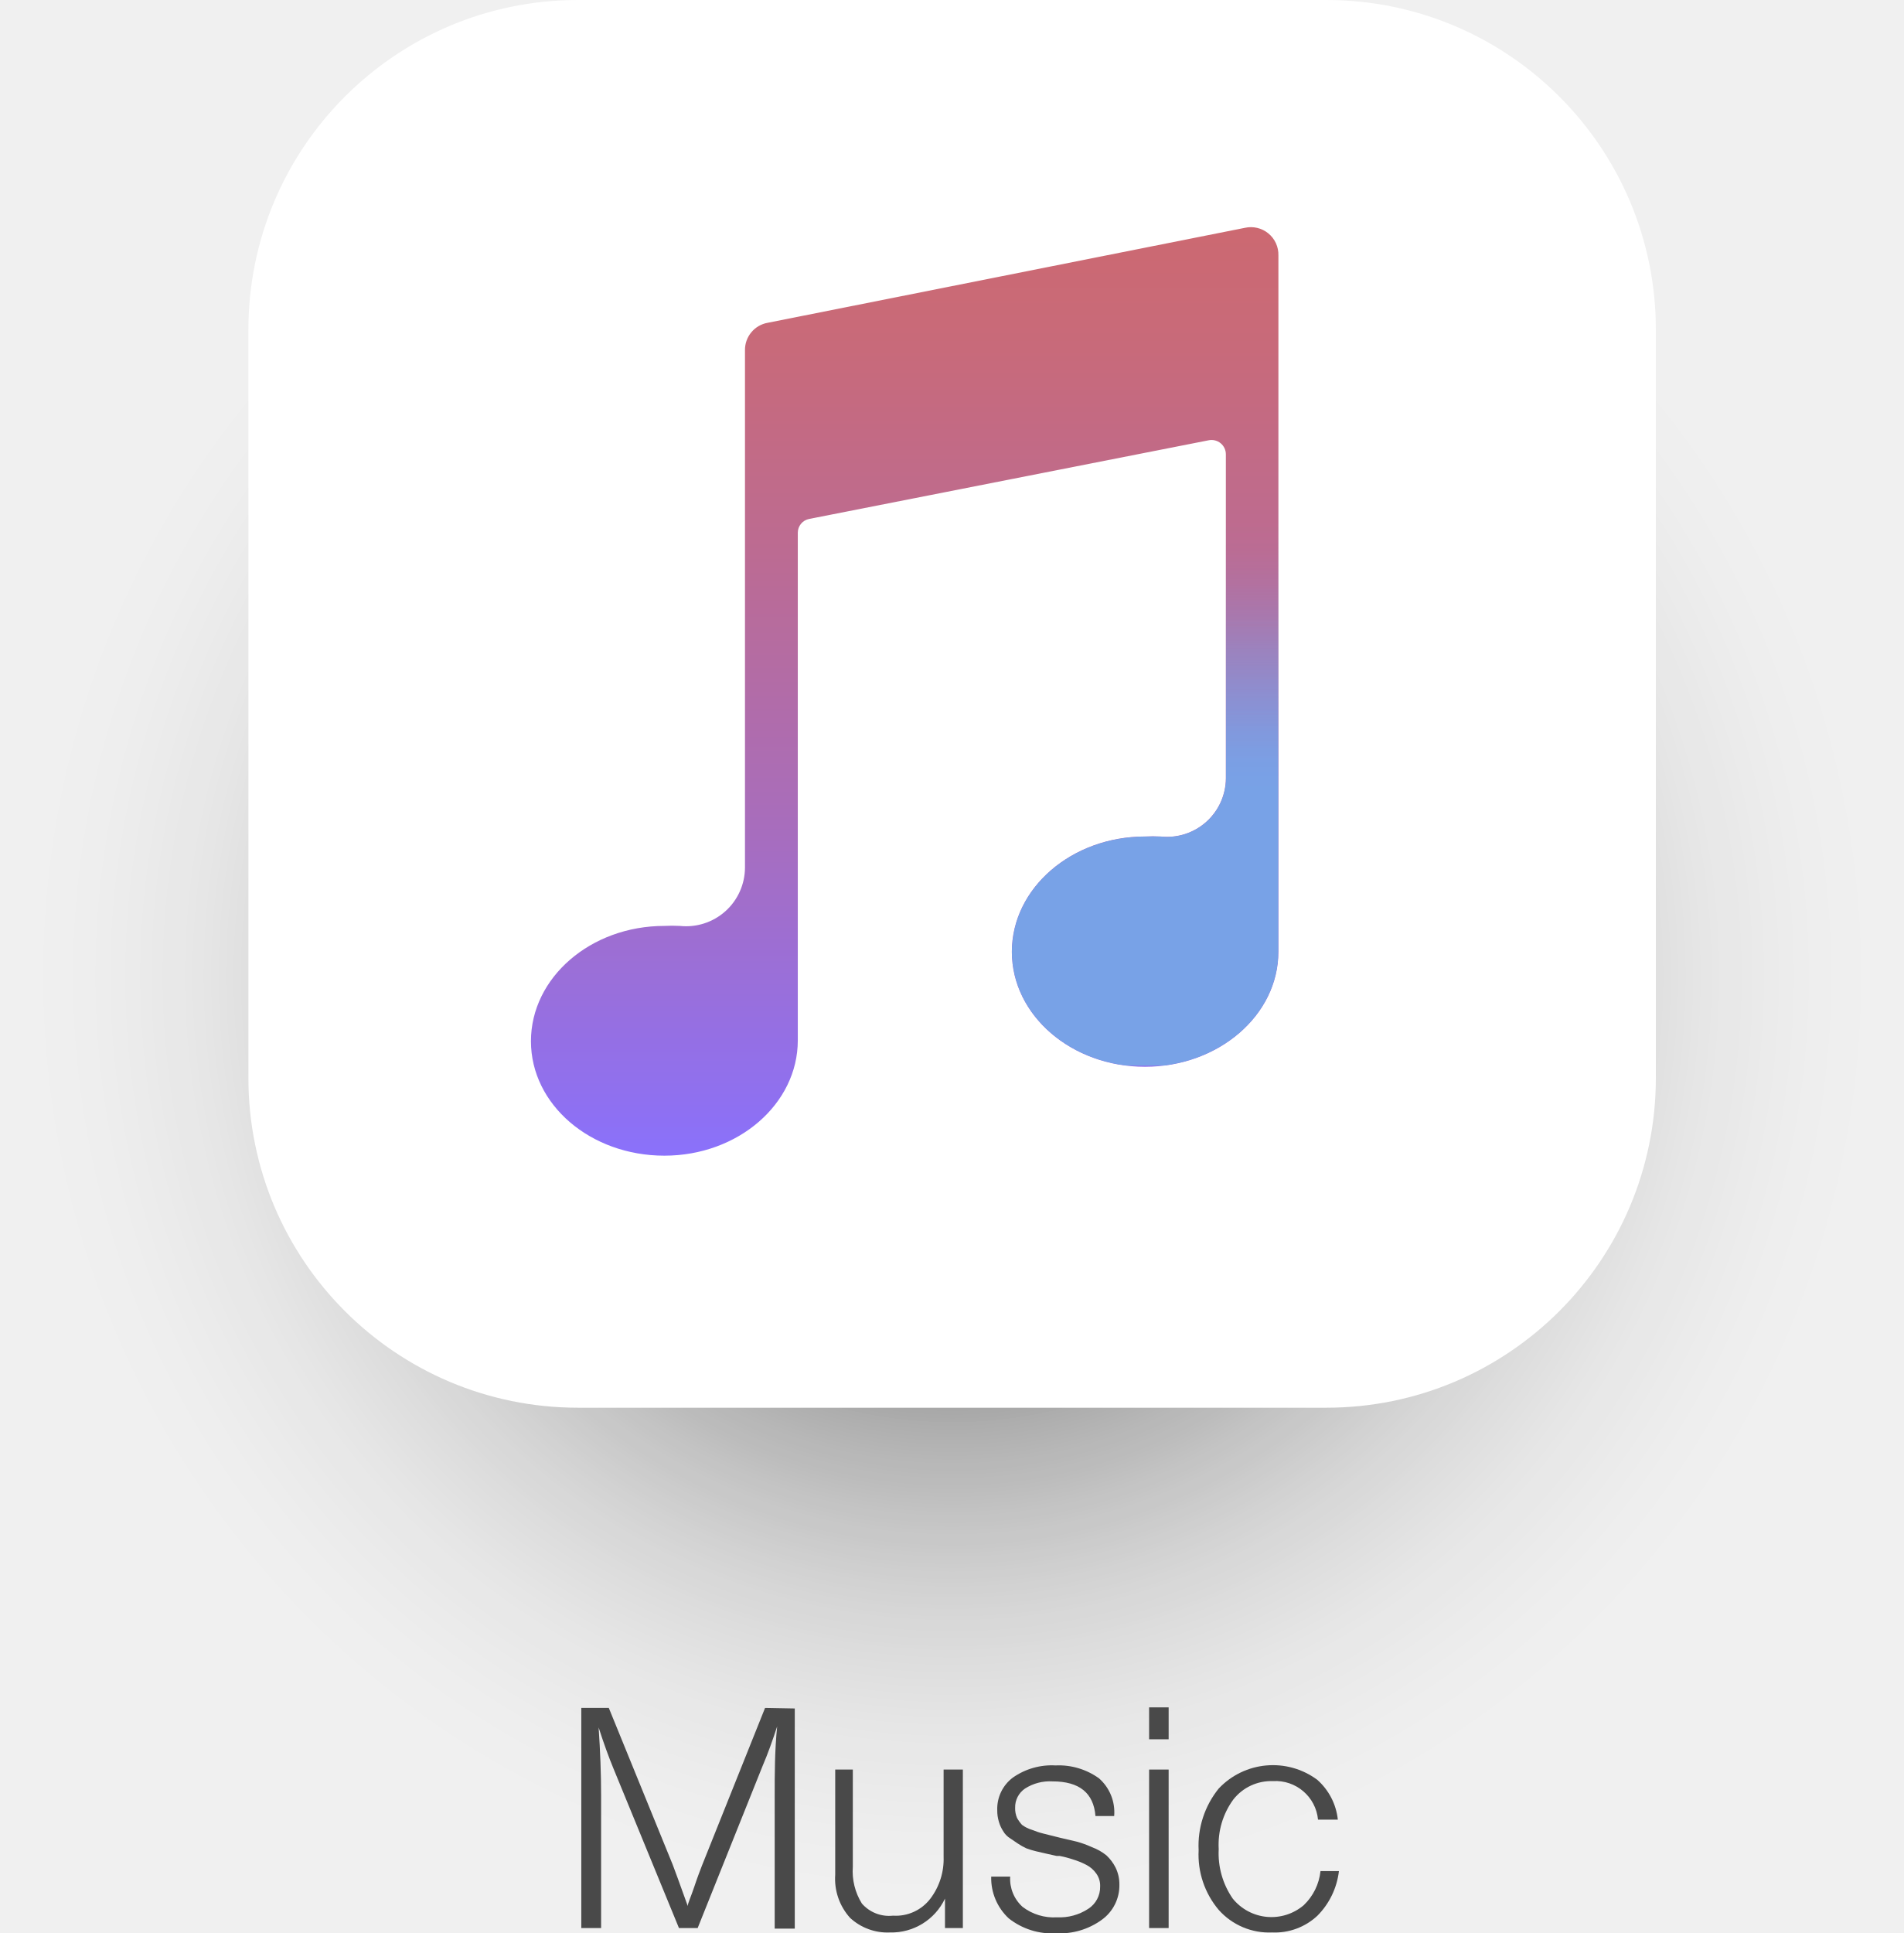
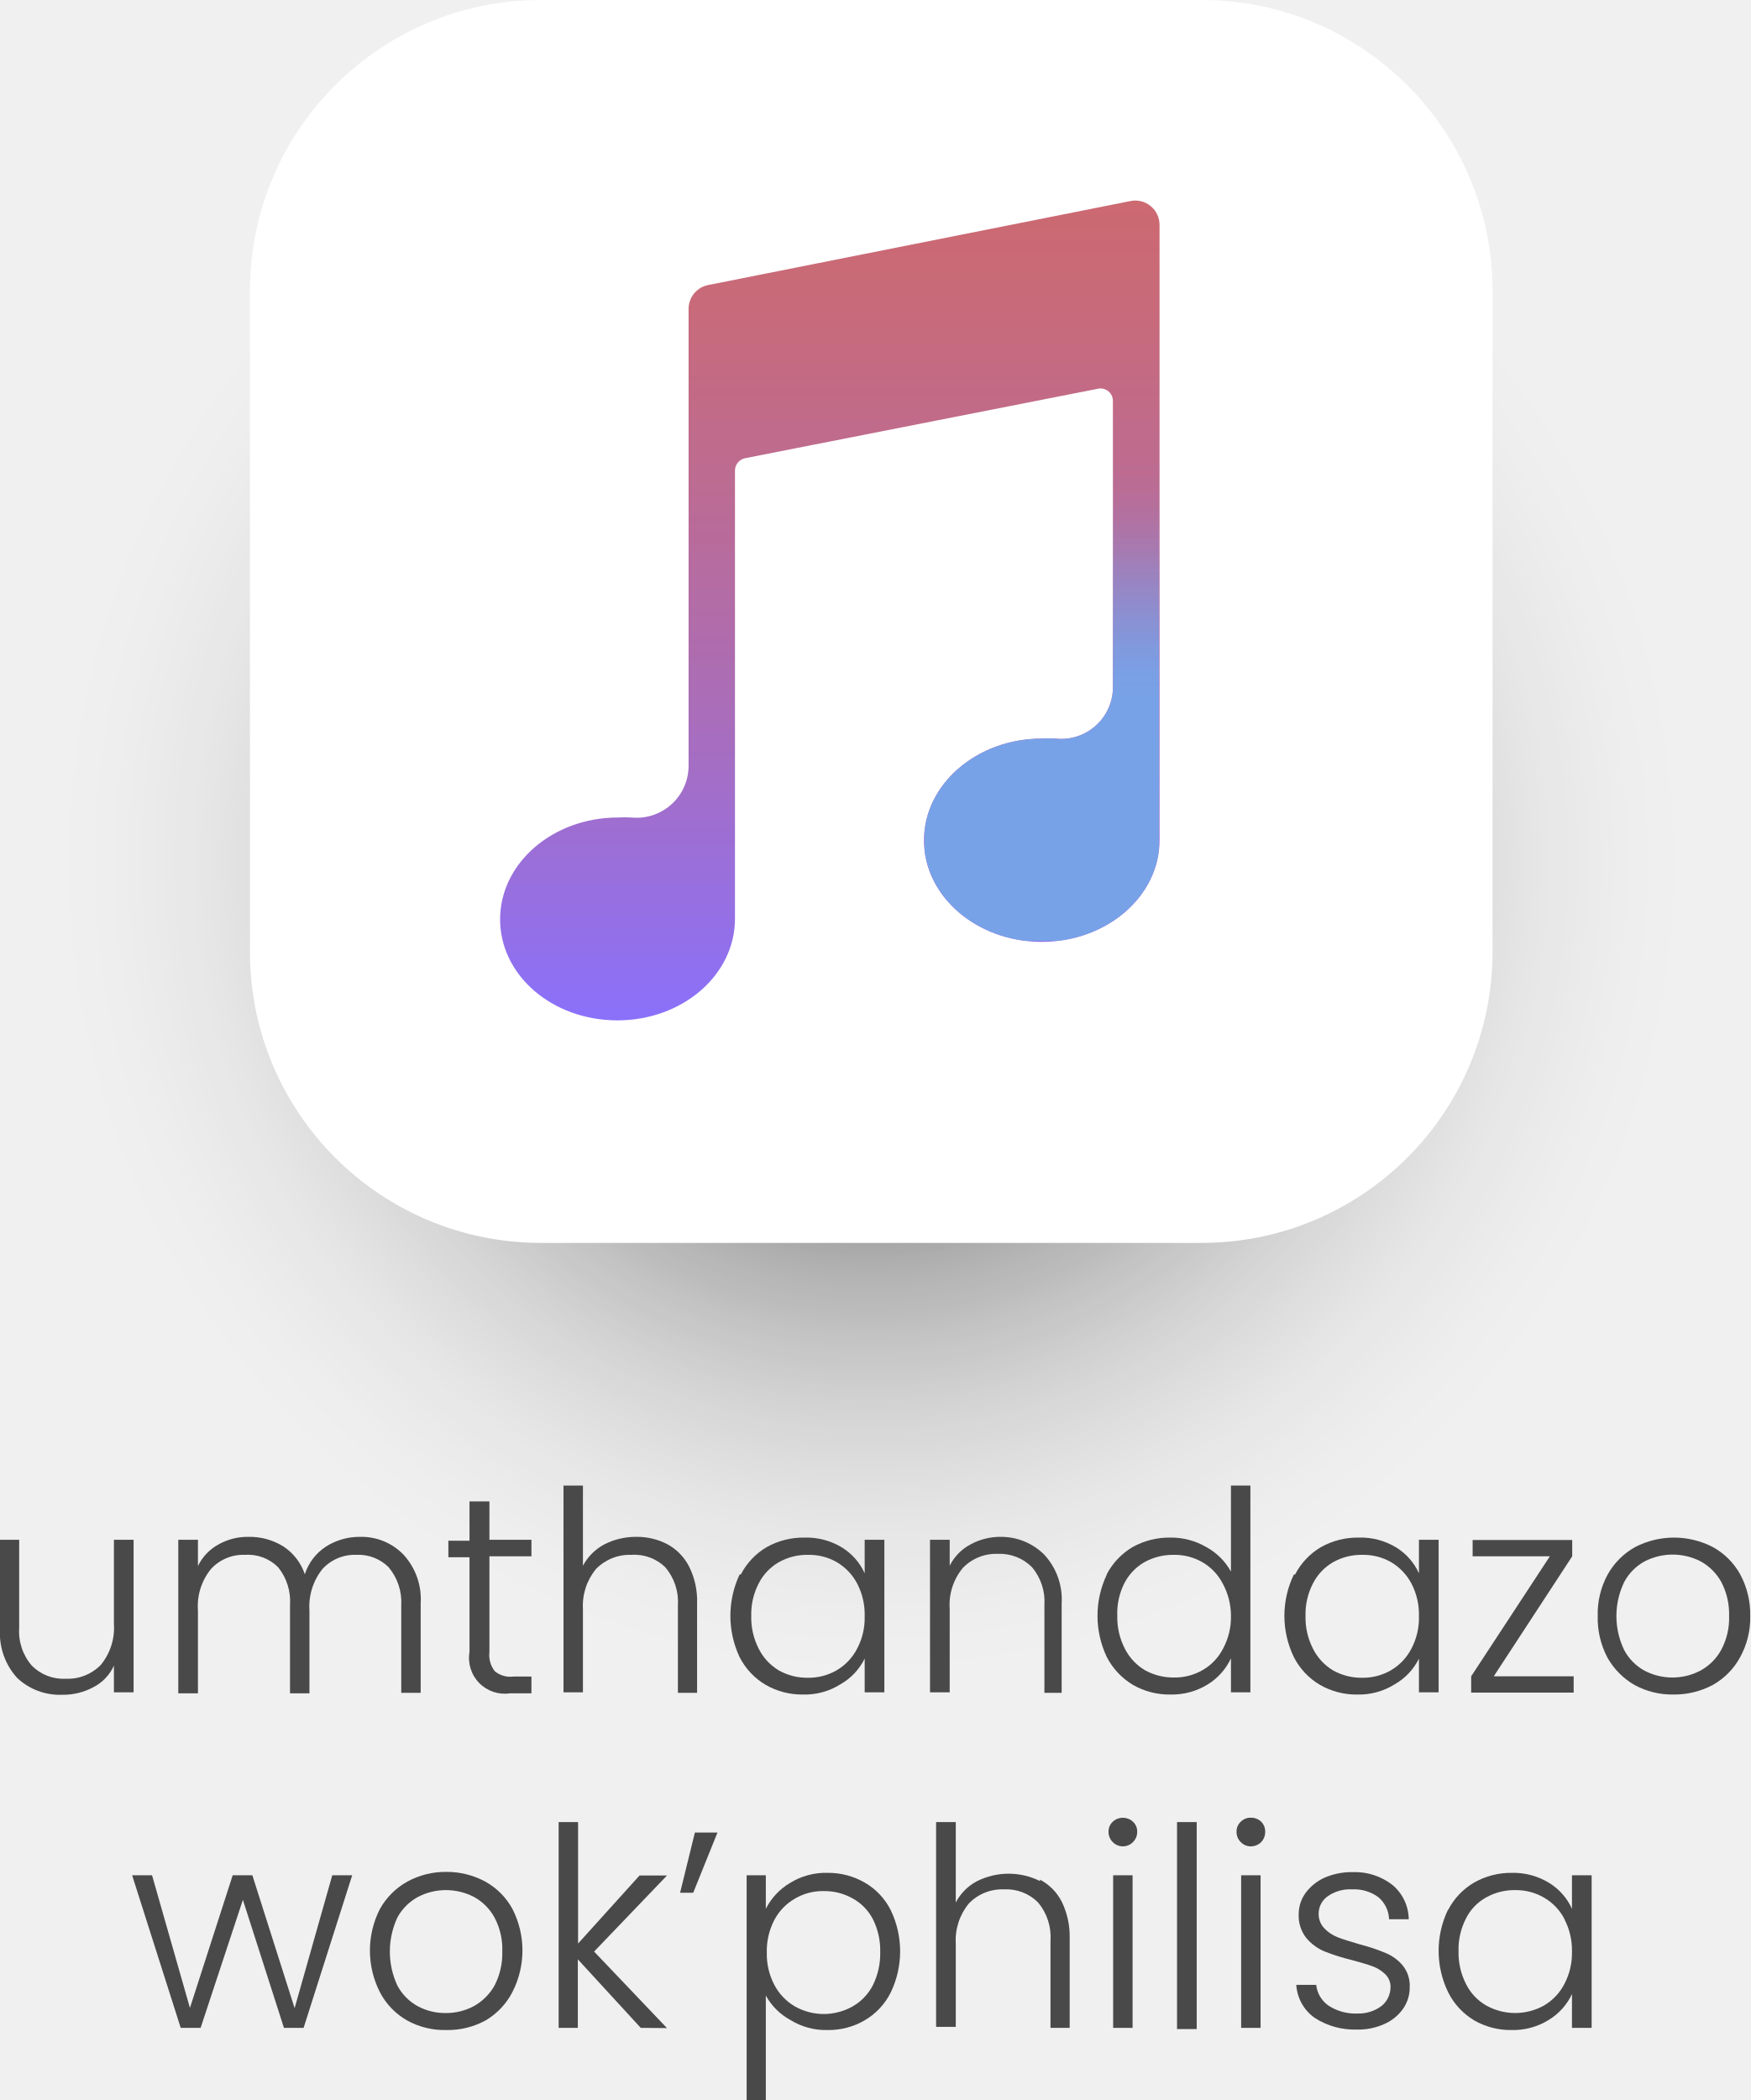
- <svg xmlns="http://www.w3.org/2000/svg" viewBox="0 0 69.21 70.25">
+ <svg xmlns="http://www.w3.org/2000/svg" viewBox="0 0 72.06 86.44">
  <defs>
    <style>.cls-1{mask:url(#mask);filter:url(#luminosity-noclip-2);}.cls-2,.cls-6{mix-blend-mode:multiply;}.cls-2,.cls-4{fill:url(#Áåçûìÿííûé_ãðàäèåíò_13);}.cls-3{mask:url(#mask-2);}.cls-5{mask:url(#mask-3);filter:url(#luminosity-noclip-4);}.cls-6,.cls-8{fill:url(#Áåçûìÿííûé_ãðàäèåíò_11);}.cls-7{mask:url(#mask-4);}.cls-9{mask:url(#mask-5);}.cls-10{fill:#fff;}.cls-11{fill:url(#Áåçûìÿííûé_ãðàäèåíò_38);}.cls-12{mask:url(#mask-6);}.cls-13{fill:#78a2e7;}.cls-14{fill:#494949;}.cls-15{filter:url(#luminosity-noclip-3);}.cls-16{filter:url(#luminosity-noclip);}</style>
-     <filter id="luminosity-noclip" x="0" y="-8419.4" width="69.21" height="32766" filterUnits="userSpaceOnUse" color-interpolation-filters="sRGB">
+     <filter id="luminosity-noclip" x="1.27" y="-7804.23" width="69.21" height="32766" filterUnits="userSpaceOnUse" color-interpolation-filters="sRGB">
      <feFlood flood-color="#fff" result="bg" />
      <feBlend in="SourceGraphic" in2="bg" />
    </filter>
-     <mask id="mask" x="0" y="-8419.4" width="69.21" height="32766" maskUnits="userSpaceOnUse">
+     <mask id="mask" x="1.27" y="-7804.23" width="69.21" height="32766" maskUnits="userSpaceOnUse">
      <g class="cls-16" />
    </mask>
-     <radialGradient id="Áåçûìÿííûé_ãðàäèåíò_13" cx="34.61" cy="35.47" r="34.61" gradientUnits="userSpaceOnUse">
+     <radialGradient id="Áåçûìÿííûé_ãðàäèåíò_13" cx="35.87" cy="35.47" r="34.61" gradientUnits="userSpaceOnUse">
      <stop offset="0" stop-color="#fff" />
      <stop offset="1" />
    </radialGradient>
-     <filter id="luminosity-noclip-2" x="0" y="0.86" width="69.21" height="69.21" filterUnits="userSpaceOnUse" color-interpolation-filters="sRGB">
+     <filter id="luminosity-noclip-2" x="1.27" y="0.86" width="69.21" height="69.21" filterUnits="userSpaceOnUse" color-interpolation-filters="sRGB">
      <feFlood flood-color="#fff" result="bg" />
      <feBlend in="SourceGraphic" in2="bg" />
    </filter>
-     <mask id="mask-2" x="0" y="0.86" width="69.21" height="69.21" maskUnits="userSpaceOnUse">
+     <mask id="mask-2" x="1.27" y="0.86" width="69.21" height="69.21" maskUnits="userSpaceOnUse">
      <g class="cls-1">
-         <circle class="cls-2" cx="34.61" cy="35.47" r="34.61" />
+         <circle class="cls-2" cx="35.87" cy="35.47" r="34.61" />
      </g>
    </mask>
-     <filter id="luminosity-noclip-3" x="36.78" y="-8419.4" width="9.7" height="32766" filterUnits="userSpaceOnUse" color-interpolation-filters="sRGB">
+     <filter id="luminosity-noclip-3" x="38.04" y="-7804.23" width="9.7" height="32766" filterUnits="userSpaceOnUse" color-interpolation-filters="sRGB">
      <feFlood flood-color="#fff" result="bg" />
      <feBlend in="SourceGraphic" in2="bg" />
    </filter>
-     <mask id="mask-3" x="36.78" y="-8419.4" width="9.7" height="32766" maskUnits="userSpaceOnUse">
+     <mask id="mask-3" x="38.04" y="-7804.23" width="9.7" height="32766" maskUnits="userSpaceOnUse">
      <g class="cls-15" />
    </mask>
-     <linearGradient id="Áåçûìÿííûé_ãðàäèåíò_11" x1="41.62" y1="38.74" x2="41.62" y2="18.84" gradientUnits="userSpaceOnUse">
+     <linearGradient id="Áåçûìÿííûé_ãðàäèåíò_11" x1="42.89" y1="38.74" x2="42.89" y2="18.84" gradientUnits="userSpaceOnUse">
      <stop offset="0.5" stop-color="#fff" />
      <stop offset="0.55" stop-color="#f9f9f9" />
      <stop offset="0.61" stop-color="#e8e8e8" />
      <stop offset="0.68" stop-color="#cbcbcb" />
      <stop offset="0.76" stop-color="#a4a4a4" />
      <stop offset="0.84" stop-color="#717171" />
      <stop offset="0.93" stop-color="#343434" />
      <stop offset="1" />
    </linearGradient>
-     <filter id="luminosity-noclip-4" x="36.78" y="18.84" width="9.7" height="19.9" filterUnits="userSpaceOnUse" color-interpolation-filters="sRGB">
+     <filter id="luminosity-noclip-4" x="38.04" y="18.84" width="9.7" height="19.9" filterUnits="userSpaceOnUse" color-interpolation-filters="sRGB">
      <feFlood flood-color="#fff" result="bg" />
      <feBlend in="SourceGraphic" in2="bg" />
    </filter>
-     <mask id="mask-4" x="36.78" y="18.84" width="9.7" height="19.9" maskUnits="userSpaceOnUse">
+     <mask id="mask-4" x="38.04" y="18.84" width="9.7" height="19.9" maskUnits="userSpaceOnUse">
      <g class="cls-5">
-         <path class="cls-6" d="M44.56,18.84v9.44a2.14,2.14,0,0,1-2.37,2.12,5.44,5.44,0,0,0-.57,0c-2.67,0-4.84,1.88-4.84,4.19s2.17,4.18,4.84,4.18,4.85-1.87,4.85-4.18V18.84Z" />
+         <path class="cls-6" d="M45.82,18.84v9.44a2.13,2.13,0,0,1-2.36,2.12,5.44,5.44,0,0,0-.57,0c-2.67,0-4.85,1.88-4.85,4.19s2.18,4.18,4.85,4.18,4.85-1.87,4.85-4.18V18.84Z" />
      </g>
    </mask>
-     <mask id="mask-5" x="0" y="0.86" width="69.21" height="69.21" maskUnits="userSpaceOnUse">
+     <mask id="mask-5" x="1.27" y="0.86" width="69.21" height="69.21" maskUnits="userSpaceOnUse">
      <g class="cls-3">
-         <circle class="cls-4" cx="34.61" cy="35.47" r="34.61" />
+         <circle class="cls-4" cx="35.87" cy="35.47" r="34.61" />
      </g>
    </mask>
-     <linearGradient id="Áåçûìÿííûé_ãðàäèåíò_38" x1="32.89" y1="41.99" x2="32.89" y2="8.26" gradientUnits="userSpaceOnUse">
+     <linearGradient id="Áåçûìÿííûé_ãðàäèåíò_38" x1="34.15" y1="41.99" x2="34.15" y2="8.26" gradientUnits="userSpaceOnUse">
      <stop offset="0" stop-color="#8a71fb" />
      <stop offset="0.06" stop-color="#8f70f0" />
      <stop offset="0.37" stop-color="#a96dba" />
      <stop offset="0.65" stop-color="#bc6b92" />
      <stop offset="0.87" stop-color="#c86a7a" />
      <stop offset="1" stop-color="#cc6971" />
    </linearGradient>
-     <mask id="mask-6" x="36.78" y="18.84" width="9.7" height="19.9" maskUnits="userSpaceOnUse">
+     <mask id="mask-6" x="38.04" y="18.84" width="9.7" height="19.9" maskUnits="userSpaceOnUse">
      <g class="cls-7">
-         <path class="cls-8" d="M44.56,18.84v9.44a2.14,2.14,0,0,1-2.37,2.12,5.44,5.44,0,0,0-.57,0c-2.67,0-4.84,1.88-4.84,4.19s2.17,4.18,4.84,4.18,4.85-1.87,4.85-4.18V18.84Z" />
+         <path class="cls-8" d="M45.82,18.84v9.44a2.13,2.13,0,0,1-2.36,2.12,5.44,5.44,0,0,0-.57,0c-2.67,0-4.85,1.88-4.85,4.19s2.18,4.18,4.85,4.18,4.85-1.87,4.85-4.18V18.84Z" />
      </g>
    </mask>
  </defs>
  <g id="Layer_2" data-name="Layer 2">
    <g id="Ñëîé_1" data-name="Ñëîé 1">
      <g class="cls-9">
-         <circle cx="34.61" cy="35.47" r="34.61" />
+         <circle cx="35.87" cy="35.47" r="34.61" />
      </g>
-       <rect class="cls-10" x="9.03" width="51.16" height="51.16" rx="11.98" />
-       <path class="cls-11" d="M45.25,8.28,27.91,11.73a1,1,0,0,0-.83,1V31.53a2.14,2.14,0,0,1-2.37,2.12,5.12,5.12,0,0,0-.56,0c-2.68,0-4.85,1.88-4.85,4.19S21.47,42,24.15,42,29,40.12,29,37.81V19.36a.51.51,0,0,1,.41-.5L43.94,16a.52.52,0,0,1,.62.51V28.28a2.14,2.14,0,0,1-2.37,2.12,5.44,5.44,0,0,0-.57,0c-2.67,0-4.84,1.88-4.84,4.19s2.17,4.18,4.84,4.18,4.85-1.87,4.85-4.18V9.28A1,1,0,0,0,45.25,8.28Z" />
+       <rect class="cls-10" x="10.29" width="51.16" height="51.16" rx="11.98" />
+       <path class="cls-11" d="M46.52,8.28,29.17,11.73a1,1,0,0,0-.82,1V31.53A2.14,2.14,0,0,1,26,33.65a5.12,5.12,0,0,0-.56,0c-2.68,0-4.85,1.88-4.85,4.19S22.74,42,25.42,42s4.84-1.87,4.84-4.18V19.36a.52.52,0,0,1,.42-.5L45.21,16a.51.51,0,0,1,.61.51V28.28a2.13,2.13,0,0,1-2.36,2.12,5.44,5.44,0,0,0-.57,0c-2.67,0-4.85,1.88-4.85,4.19s2.18,4.18,4.85,4.18,4.85-1.87,4.85-4.18V9.28A1,1,0,0,0,46.52,8.28Z" />
      <g class="cls-12">
-         <path class="cls-13" d="M44.56,18.84v9.44a2.14,2.14,0,0,1-2.37,2.12,5.44,5.44,0,0,0-.57,0c-2.67,0-4.84,1.88-4.84,4.19s2.17,4.18,4.84,4.18,4.85-1.87,4.85-4.18V18.84Z" />
+         <path class="cls-13" d="M45.82,18.84v9.44a2.13,2.13,0,0,1-2.36,2.12,5.44,5.44,0,0,0-.57,0c-2.67,0-4.85,1.88-4.85,4.19s2.18,4.18,4.85,4.18,4.85-1.87,4.85-4.18V18.84Z" />
      </g>
-       <path class="cls-14" d="M28.89,62.09v8h-.73V65.25c0-.78,0-1.62.09-2.51-.16.49-.34,1-.53,1.44l-2.36,5.89h-.68l-2.39-5.82c-.16-.39-.34-.88-.53-1.47.06.88.09,1.69.09,2.45v4.84h-.72v-8h1l2.32,5.69c.07.19.26.69.55,1.51,0-.1.11-.32.23-.68s.22-.62.29-.8l2.29-5.72Z" />
-       <path class="cls-14" d="M35,64.31v5.76h-.65V69a2.15,2.15,0,0,1-2,1.23,2,2,0,0,1-1.45-.53,2.12,2.12,0,0,1-.54-1.57V64.31H31v3.53a2.22,2.22,0,0,0,.33,1.34,1.31,1.31,0,0,0,1.13.44A1.58,1.58,0,0,0,33.82,69a2.38,2.38,0,0,0,.48-1.52V64.31Z" />
-       <path class="cls-14" d="M40.5,66h-.68q-.1-1.26-1.56-1.26a1.67,1.67,0,0,0-1,.26.82.82,0,0,0-.36.7.87.87,0,0,0,.07.37,1.35,1.35,0,0,0,.18.25,1.18,1.18,0,0,0,.36.18,3,3,0,0,0,.43.14l.6.15.6.14a3.48,3.48,0,0,1,.55.2,1.85,1.85,0,0,1,.53.3,1.58,1.58,0,0,1,.33.44,1.38,1.38,0,0,1,.14.62,1.54,1.54,0,0,1-.64,1.28,2.59,2.59,0,0,1-1.65.49,2.54,2.54,0,0,1-1.73-.54,2,2,0,0,1-.64-1.52h.69a1.37,1.37,0,0,0,.45,1.1,1.87,1.87,0,0,0,1.25.38,1.9,1.9,0,0,0,1.14-.31.94.94,0,0,0,.43-.81.75.75,0,0,0-.14-.47,1,1,0,0,0-.37-.32,2.57,2.57,0,0,0-.47-.19,3.51,3.51,0,0,0-.49-.13l-.11,0-.36-.08-.39-.09a3.08,3.08,0,0,1-.36-.11A2.47,2.47,0,0,1,37,67l-.28-.19a.74.74,0,0,1-.26-.27,1.26,1.26,0,0,1-.15-.33,1.37,1.37,0,0,1-.06-.42,1.42,1.42,0,0,1,.57-1.19,2.46,2.46,0,0,1,1.55-.44,2.5,2.5,0,0,1,1.58.47A1.64,1.64,0,0,1,40.5,66Z" />
-       <path class="cls-14" d="M42.48,62.05v1.16h-.71V62.05Zm0,2.26v5.76h-.71V64.31Z" />
-       <path class="cls-14" d="M48.67,68a2.76,2.76,0,0,1-.78,1.62,2.26,2.26,0,0,1-1.65.61,2.45,2.45,0,0,1-1.94-.82,3.11,3.11,0,0,1-.73-2.17A3.3,3.3,0,0,1,44.3,65a2.71,2.71,0,0,1,3.58-.32,2.25,2.25,0,0,1,.75,1.45h-.72a1.55,1.55,0,0,0-1.64-1.4,1.75,1.75,0,0,0-1.44.67,2.78,2.78,0,0,0-.53,1.8,2.89,2.89,0,0,0,.51,1.8,1.81,1.81,0,0,0,2.58.24A2,2,0,0,0,48,68Z" />
+       <path class="cls-14" d="M5.5,63.38v6.28H4.69v-1.1a1.84,1.84,0,0,1-.85.89,2.62,2.62,0,0,1-1.29.31,2.55,2.55,0,0,1-1.84-.69,2.73,2.73,0,0,1-.71-2V63.38H.79V67a2.15,2.15,0,0,0,.52,1.56,1.82,1.82,0,0,0,1.39.54,1.9,1.9,0,0,0,1.45-.57,2.4,2.4,0,0,0,.54-1.69V63.38Z" />
+       <path class="cls-14" d="M16.62,64a2.71,2.71,0,0,1,.7,2v3.68h-.8V66.07A2.23,2.23,0,0,0,16,64.51,1.75,1.75,0,0,0,14.68,64a1.8,1.8,0,0,0-1.41.59,2.47,2.47,0,0,0-.53,1.7v3.41h-.8V66.07a2.23,2.23,0,0,0-.49-1.56A1.75,1.75,0,0,0,10.09,64a1.8,1.8,0,0,0-1.41.59,2.42,2.42,0,0,0-.53,1.7v3.41H7.34V63.38h.81v1.08A2,2,0,0,1,9,63.57a2.44,2.44,0,0,1,1.23-.31,2.62,2.62,0,0,1,1.43.39,2.2,2.2,0,0,1,.89,1.15,2.14,2.14,0,0,1,.87-1.14,2.57,2.57,0,0,1,1.4-.4A2.4,2.4,0,0,1,16.62,64Z" />
+       <path class="cls-14" d="M20.15,64.06V68a1.08,1.08,0,0,0,.22.79,1,1,0,0,0,.77.22h.74v.69H21A1.47,1.47,0,0,1,19.33,68v-3.9h-.87v-.68h.87V61.8h.82v1.58h1.73v.68Z" />
+       <path class="cls-14" d="M27.47,63.56a2.16,2.16,0,0,1,.9.92A3.14,3.14,0,0,1,28.7,66v3.68h-.79V66.07a2.19,2.19,0,0,0-.52-1.56A1.82,1.82,0,0,0,26,64a1.94,1.94,0,0,0-1.46.58A2.38,2.38,0,0,0,24,66.23v3.43h-.8V61.15H24v3.3a2.13,2.13,0,0,1,.88-.88,2.84,2.84,0,0,1,1.31-.31A2.69,2.69,0,0,1,27.47,63.56Z" />
+       <path class="cls-14" d="M30.5,64.81a2.78,2.78,0,0,1,1.07-1.13,3.08,3.08,0,0,1,1.55-.39,2.8,2.8,0,0,1,1.55.41,2.42,2.42,0,0,1,.93,1.06V63.38h.81v6.28H35.6V68.27a2.47,2.47,0,0,1-1,1.06,2.75,2.75,0,0,1-1.54.42,3,3,0,0,1-1.54-.4,2.8,2.8,0,0,1-1.07-1.14,4,4,0,0,1,0-3.4Zm4.79.37a2.23,2.23,0,0,0-.84-.88A2.29,2.29,0,0,0,33.27,64a2.38,2.38,0,0,0-1.2.3,2.11,2.11,0,0,0-.83.87,2.75,2.75,0,0,0-.31,1.35,2.8,2.8,0,0,0,.31,1.35,2.17,2.17,0,0,0,.83.89,2.38,2.38,0,0,0,1.2.3,2.29,2.29,0,0,0,1.18-.31,2.19,2.19,0,0,0,.84-.89,2.7,2.7,0,0,0,.31-1.33A2.76,2.76,0,0,0,35.29,65.18Z" />
+       <path class="cls-14" d="M43,64a2.71,2.71,0,0,1,.71,2v3.68H43V66.07a2.19,2.19,0,0,0-.51-1.56,1.86,1.86,0,0,0-1.4-.55,1.9,1.9,0,0,0-1.45.58,2.38,2.38,0,0,0-.54,1.69v3.43h-.81V63.38h.81v1.07a2,2,0,0,1,.86-.88,2.55,2.55,0,0,1,1.28-.31A2.51,2.51,0,0,1,43,64Z" />
+       <path class="cls-14" d="M45.56,64.81a2.84,2.84,0,0,1,1.07-1.13,3.1,3.1,0,0,1,1.55-.39,2.86,2.86,0,0,1,1.5.4,2.53,2.53,0,0,1,1,1V61.15h.8v8.51h-.8v-1.4a2.5,2.5,0,0,1-.95,1.07,2.8,2.8,0,0,1-1.54.42,3,3,0,0,1-1.55-.4,2.87,2.87,0,0,1-1.07-1.14,3.95,3.95,0,0,1,0-3.4Zm4.78.37a2.16,2.16,0,0,0-.84-.88A2.29,2.29,0,0,0,48.32,64a2.43,2.43,0,0,0-1.2.3,2.11,2.11,0,0,0-.83.87A2.75,2.75,0,0,0,46,66.51a2.8,2.8,0,0,0,.31,1.35,2.17,2.17,0,0,0,.83.89,2.43,2.43,0,0,0,1.2.3,2.29,2.29,0,0,0,1.18-.31,2.13,2.13,0,0,0,.84-.89,2.7,2.7,0,0,0,.32-1.33A2.77,2.77,0,0,0,50.34,65.18Z" />
+       <path class="cls-14" d="M53.32,64.81a2.78,2.78,0,0,1,1.07-1.13,3.08,3.08,0,0,1,1.55-.39,2.8,2.8,0,0,1,1.55.41,2.42,2.42,0,0,1,.93,1.06V63.38h.81v6.28h-.81V68.27a2.47,2.47,0,0,1-1,1.06,2.77,2.77,0,0,1-1.54.42,3,3,0,0,1-1.54-.4,2.8,2.8,0,0,1-1.07-1.14,3.9,3.9,0,0,1,0-3.4Zm4.79.37a2.23,2.23,0,0,0-.84-.88A2.29,2.29,0,0,0,56.09,64a2.38,2.38,0,0,0-1.2.3,2.11,2.11,0,0,0-.83.87,2.75,2.75,0,0,0-.31,1.35,2.8,2.8,0,0,0,.31,1.35,2.17,2.17,0,0,0,.83.89,2.38,2.38,0,0,0,1.2.3,2.29,2.29,0,0,0,1.18-.31,2.19,2.19,0,0,0,.84-.89,2.7,2.7,0,0,0,.31-1.33A2.76,2.76,0,0,0,58.11,65.18Z" />
+       <path class="cls-14" d="M61.5,69h3.29v.67H60.57V69l3.24-4.94H60.63v-.67h4.1v.67Z" />
+       <path class="cls-14" d="M67.3,69.36a3,3,0,0,1-1.12-1.13,3.48,3.48,0,0,1-.4-1.71,3.38,3.38,0,0,1,.41-1.71,2.92,2.92,0,0,1,1.13-1.13,3.48,3.48,0,0,1,3.2,0,2.86,2.86,0,0,1,1.13,1.13,3.49,3.49,0,0,1,.41,1.71,3.37,3.37,0,0,1-.42,1.7,2.88,2.88,0,0,1-1.13,1.14,3.37,3.37,0,0,1-1.62.39A3.23,3.23,0,0,1,67.3,69.36ZM70,68.77a2.13,2.13,0,0,0,.86-.85,2.76,2.76,0,0,0,.33-1.4,2.87,2.87,0,0,0-.32-1.4,2.17,2.17,0,0,0-.85-.85,2.52,2.52,0,0,0-2.31,0,2.08,2.08,0,0,0-.84.85,3.22,3.22,0,0,0,0,2.8,2.08,2.08,0,0,0,.84.85,2.48,2.48,0,0,0,2.29,0Z" />
+       <path class="cls-14" d="M14.5,77.19l-2,6.28h-.81L10,78.2,8.26,83.47H7.44l-2-6.28h.82l1.56,5.46,1.76-5.46h.81l1.74,5.47,1.55-5.47Z" />
+       <path class="cls-14" d="M16.75,83.16A2.85,2.85,0,0,1,15.64,82a3.77,3.77,0,0,1,0-3.42,2.92,2.92,0,0,1,1.13-1.13,3.3,3.3,0,0,1,1.6-.4,3.34,3.34,0,0,1,1.61.4,2.83,2.83,0,0,1,1.12,1.13,3.75,3.75,0,0,1,0,3.41A2.88,2.88,0,0,1,20,83.16a3.23,3.23,0,0,1-1.61.4A3.19,3.19,0,0,1,16.75,83.16Zm2.75-.58a2.19,2.19,0,0,0,.86-.85,2.87,2.87,0,0,0,.32-1.4,2.76,2.76,0,0,0-.32-1.4,2.11,2.11,0,0,0-.85-.85,2.5,2.5,0,0,0-2.3,0,2.11,2.11,0,0,0-.85.85,3.32,3.32,0,0,0,0,2.8,2.08,2.08,0,0,0,.84.85,2.36,2.36,0,0,0,1.15.28A2.39,2.39,0,0,0,19.5,82.58Z" />
+       <path class="cls-14" d="M26.38,83.47l-2.59-2.82v2.82H23V75h.8v5l2.53-2.8h1.13l-3,3.13,3,3.15Z" />
+       <path class="cls-14" d="M28.61,75.43h.93l-1,2.48H28Z" />
+       <path class="cls-14" d="M32.52,77.51a2.79,2.79,0,0,1,1.55-.42,3,3,0,0,1,1.53.4,2.71,2.71,0,0,1,1.07,1.13,3.9,3.9,0,0,1,0,3.4,2.74,2.74,0,0,1-1.07,1.14,2.94,2.94,0,0,1-1.53.4,2.77,2.77,0,0,1-1.54-.42,2.53,2.53,0,0,1-1-1v4.35h-.79V77.19h.79v1.38A2.6,2.6,0,0,1,32.52,77.51ZM35.94,79a2.05,2.05,0,0,0-.84-.86,2.36,2.36,0,0,0-1.19-.3,2.26,2.26,0,0,0-1.18.31,2.19,2.19,0,0,0-.85.88,2.76,2.76,0,0,0-.31,1.34,2.72,2.72,0,0,0,.31,1.33,2.21,2.21,0,0,0,.85.89,2.42,2.42,0,0,0,2.37,0,2.1,2.1,0,0,0,.84-.88,2.92,2.92,0,0,0,.3-1.35A2.87,2.87,0,0,0,35.94,79Z" />
+       <path class="cls-14" d="M42.82,77.37a2.11,2.11,0,0,1,.9.92,3.26,3.26,0,0,1,.32,1.5v3.68h-.79V79.88a2.21,2.21,0,0,0-.51-1.57,1.84,1.84,0,0,0-1.4-.54,1.9,1.9,0,0,0-1.45.58A2.38,2.38,0,0,0,39.35,80v3.43h-.81V75h.81v3.31a2.08,2.08,0,0,1,.88-.88,2.9,2.9,0,0,1,2.59,0Z" />
+       <path class="cls-14" d="M45.82,75.83a.58.58,0,0,1-.18-.43.54.54,0,0,1,.18-.42.61.61,0,0,1,.82,0,.54.54,0,0,1,.18.42.58.58,0,0,1-.18.43.58.58,0,0,1-.82,0Zm.81,1.36v6.28h-.8V77.19Z" />
+       <path class="cls-14" d="M49.27,75v8.52h-.81V75Z" />
+       <path class="cls-14" d="M51.09,75.83a.58.58,0,0,1-.18-.43.54.54,0,0,1,.18-.42.56.56,0,0,1,.41-.16.6.6,0,0,1,.42.16.57.57,0,0,1,.17.42.61.61,0,0,1-.17.43.61.61,0,0,1-.42.17A.57.57,0,0,1,51.09,75.83Zm.81,1.36v6.28h-.8V77.19Z" />
+       <path class="cls-14" d="M54.13,83.06a1.79,1.79,0,0,1-.76-1.36h.82a1.19,1.19,0,0,0,.5.85,2,2,0,0,0,1.19.33,1.57,1.57,0,0,0,1-.31,1,1,0,0,0,.37-.77.72.72,0,0,0-.21-.53,1.45,1.45,0,0,0-.52-.33c-.21-.08-.5-.16-.86-.26a8.7,8.7,0,0,1-1.14-.36,2,2,0,0,1-.74-.55,1.48,1.48,0,0,1-.31-1,1.47,1.47,0,0,1,.28-.85,2,2,0,0,1,.78-.63,2.81,2.81,0,0,1,1.15-.23,2.52,2.52,0,0,1,1.64.52A1.87,1.87,0,0,1,58,79h-.81a1.25,1.25,0,0,0-.43-.9,1.67,1.67,0,0,0-1.09-.33,1.59,1.59,0,0,0-1,.28.87.87,0,0,0-.38.72.85.85,0,0,0,.23.6,1.53,1.53,0,0,0,.55.37c.23.09.53.18.9.29a7.5,7.5,0,0,1,1.08.36,1.8,1.8,0,0,1,.69.5,1.3,1.3,0,0,1,.3.89,1.54,1.54,0,0,1-.27.9,1.85,1.85,0,0,1-.77.63,2.58,2.58,0,0,1-1.14.23A3,3,0,0,1,54.13,83.06Z" />
+       <path class="cls-14" d="M59.62,78.62a2.78,2.78,0,0,1,1.07-1.13,3.08,3.08,0,0,1,1.55-.4,2.81,2.81,0,0,1,1.55.42,2.42,2.42,0,0,1,.93,1.06V77.19h.81v6.28h-.81V82.08a2.47,2.47,0,0,1-.95,1.06,2.77,2.77,0,0,1-1.54.42,3,3,0,0,1-1.54-.4A2.8,2.8,0,0,1,59.62,82a3.9,3.9,0,0,1,0-3.4Zm4.79.37a2.16,2.16,0,0,0-.84-.88,2.29,2.29,0,0,0-1.18-.31,2.38,2.38,0,0,0-1.2.3,2,2,0,0,0-.83.86,2.76,2.76,0,0,0-.31,1.36,2.8,2.8,0,0,0,.31,1.35,2.08,2.08,0,0,0,.83.88,2.44,2.44,0,0,0,2.38,0,2.19,2.19,0,0,0,.84-.89,2.72,2.72,0,0,0,.31-1.33A2.76,2.76,0,0,0,64.41,79Z" />
    </g>
  </g>
</svg>
